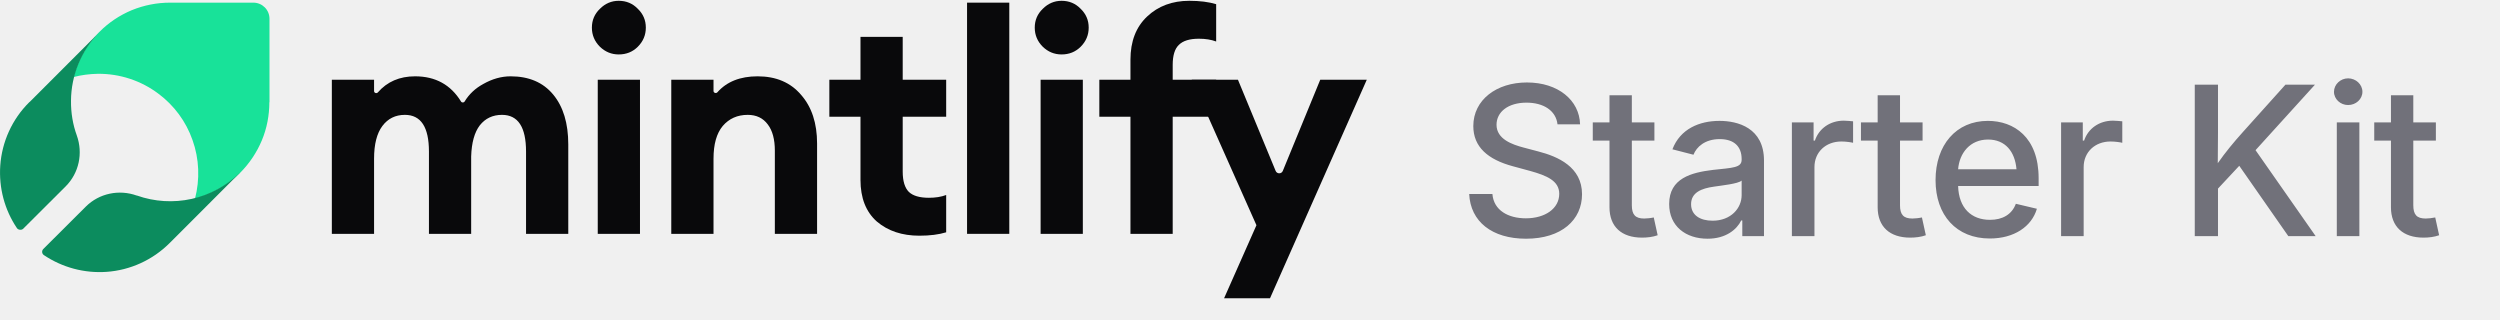
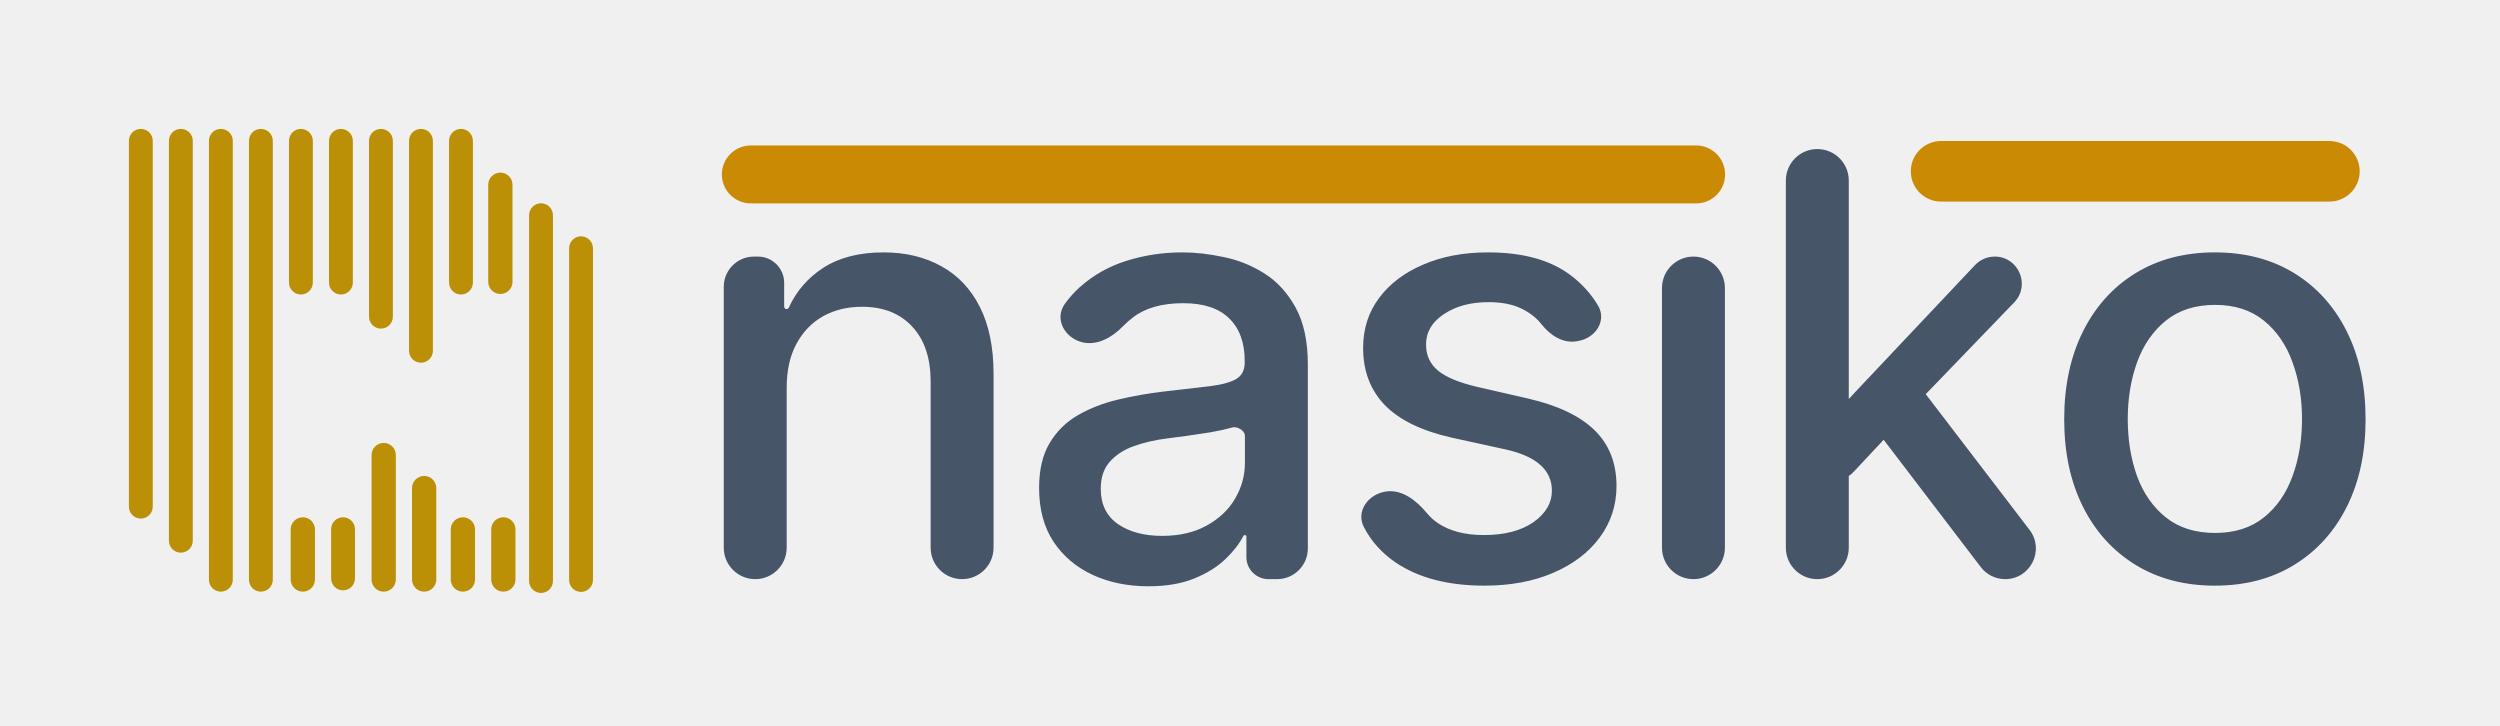
- <svg xmlns="http://www.w3.org/2000/svg" width="180" height="23" viewBox="0 0 180 23" fill="none">
-   <path d="M91.44 21.476H88.133L90.464 16.216L85.802 5.74H89.132L91.847 12.307C91.943 12.536 92.268 12.536 92.362 12.306L95.058 5.74H98.409L91.44 21.476Z" fill="#09090B" />
-   <path d="M81.393 16.837V8.403H79.152V5.74H81.393V4.297C81.393 2.98 81.792 1.944 82.592 1.19C83.391 0.435 84.404 0.058 85.633 0.058C86.387 0.058 87.031 0.139 87.564 0.302V2.988C87.208 2.854 86.794 2.788 86.32 2.788C85.655 2.788 85.174 2.936 84.878 3.232C84.582 3.513 84.434 3.994 84.434 4.674V5.74H87.564V8.403H84.434V16.837H81.393Z" fill="#09090B" />
-   <path d="M76.433 3.92C75.915 3.92 75.463 3.735 75.079 3.365C74.694 2.98 74.502 2.521 74.502 1.989C74.502 1.456 74.694 1.005 75.079 0.635C75.463 0.25 75.915 0.058 76.433 0.058C76.98 0.058 77.438 0.25 77.809 0.635C78.193 1.005 78.386 1.456 78.386 1.989C78.386 2.521 78.193 2.98 77.809 3.365C77.438 3.735 76.98 3.92 76.433 3.92ZM74.924 16.837V5.74H77.964V16.837H74.924Z" fill="#09090B" />
-   <path d="M69.628 16.837V0.191H72.669V16.837H69.628Z" fill="#09090B" />
-   <path d="M66.194 16.97C64.951 16.97 63.93 16.63 63.131 15.949C62.347 15.254 61.955 14.255 61.955 12.953V8.403H59.713V5.74H61.955V2.655H64.995V5.74H68.125V8.403H64.995V12.354C64.995 13.034 65.143 13.523 65.439 13.819C65.735 14.1 66.216 14.24 66.882 14.24C67.355 14.24 67.769 14.174 68.125 14.04V16.726C67.592 16.889 66.948 16.97 66.194 16.97Z" fill="#09090B" />
-   <path d="M48.332 16.837V5.74H51.373V6.551C51.373 6.688 51.559 6.748 51.65 6.646C52.328 5.879 53.293 5.495 54.546 5.495C55.878 5.495 56.921 5.939 57.676 6.827C58.445 7.7 58.83 8.869 58.83 10.334V16.837H55.789V10.844C55.789 10.03 55.619 9.402 55.279 8.958C54.939 8.499 54.458 8.27 53.836 8.27C53.096 8.27 52.497 8.536 52.038 9.069C51.594 9.601 51.373 10.386 51.373 11.421V16.837H48.332Z" fill="#09090B" />
-   <path d="M44.547 3.92C44.029 3.92 43.578 3.735 43.193 3.365C42.809 2.98 42.616 2.521 42.616 1.989C42.616 1.456 42.809 1.005 43.193 0.635C43.578 0.25 44.029 0.058 44.547 0.058C45.095 0.058 45.553 0.25 45.923 0.635C46.308 1.005 46.5 1.456 46.5 1.989C46.5 2.521 46.308 2.98 45.923 3.365C45.553 3.735 45.095 3.92 44.547 3.92ZM43.038 16.837V5.74H46.079V16.837H43.038Z" fill="#09090B" />
-   <path d="M37.875 16.837V10.911C37.875 9.15 37.298 8.27 36.144 8.27C35.478 8.27 34.945 8.521 34.546 9.024C34.161 9.527 33.954 10.275 33.924 11.266V16.837H30.884V10.911C30.884 9.15 30.306 8.27 29.152 8.27C28.472 8.27 27.932 8.536 27.532 9.069C27.133 9.601 26.933 10.386 26.933 11.421V16.837H23.892V5.74H26.933V6.559C26.933 6.695 27.116 6.755 27.206 6.652C27.878 5.881 28.771 5.495 29.885 5.495C31.349 5.495 32.452 6.1 33.193 7.309C33.252 7.404 33.395 7.403 33.454 7.307C33.774 6.78 34.219 6.361 34.79 6.05C35.441 5.68 36.099 5.495 36.765 5.495C38.082 5.495 39.103 5.932 39.828 6.805C40.553 7.678 40.916 8.876 40.916 10.4V16.837H37.875Z" fill="#09090B" />
-   <path d="M19.403 7.362V1.35C19.403 0.705 18.879 0.191 18.244 0.191H12.235C11.291 0.191 10.357 0.378 9.487 0.733C8.618 1.098 7.824 1.621 7.16 2.295L7.114 2.341C6.235 3.23 5.609 4.333 5.291 5.548C5.861 5.399 6.45 5.324 7.039 5.314C8.609 5.296 10.151 5.801 11.403 6.745C12.534 7.586 13.394 8.746 13.861 10.083C14.347 11.438 14.403 12.916 14.039 14.309C15.244 13.991 16.356 13.364 17.244 12.486L17.291 12.439C17.954 11.775 18.487 10.98 18.851 10.111C19.216 9.241 19.393 8.306 19.393 7.362H19.403Z" fill="#18E299" />
-   <path d="M5.112 7.26C5.121 5.416 5.857 3.646 7.151 2.324L2.151 7.326C2.133 7.344 2.114 7.354 2.095 7.372C0.876 8.583 0.14 10.204 0.019 11.918C-0.092 13.52 0.327 15.103 1.22 16.426C1.306 16.552 1.537 16.593 1.667 16.472L4.73 13.417C5.689 12.458 5.987 11.033 5.531 9.757C5.242 8.965 5.103 8.117 5.112 7.26Z" fill="#0C8C5E" />
-   <path d="M17.262 12.44C16.303 13.38 15.102 14.032 13.799 14.321C12.486 14.61 11.127 14.526 9.861 14.079C9.861 14.079 9.851 14.079 9.842 14.079C8.567 13.622 7.142 13.921 6.183 14.871L3.12 17.926C2.99 18.056 3.009 18.27 3.167 18.373C4.489 19.258 6.072 19.686 7.673 19.574C9.386 19.453 10.997 18.717 12.216 17.497L12.263 17.451L17.262 12.449V12.44Z" fill="#0C8C5E" />
-   <text x="105" y="17" font-family="Inter, ui-sans-serif, system-ui, -apple-system, sans-serif" font-size="15" font-weight="500" fill="#71717A" letter-spacing="-0.01em">Starter Kit</text>
+ <svg xmlns="http://www.w3.org/2000/svg" width="755" height="219" viewBox="0 0 755 219" fill="none">
+   <rect x="38.928" y="38.929" width="7.2" height="117.683" rx="3.6" fill="#BB8F06" />
+   <rect x="51.014" y="38.929" width="7.2" height="127.98" rx="3.6" fill="#BB8F06" />
+   <rect x="63.1" y="38.929" width="7.2" height="139.749" rx="3.6" fill="#BB8F06" />
+   <rect x="75.185" y="38.929" width="7.2" height="139.749" rx="3.6" fill="#BB8F06" />
+   <rect x="87.272" y="38.929" width="7.2" height="50.015" rx="3.6" fill="#BB8F06" />
+   <rect x="99.357" y="38.929" width="7.2" height="50.015" rx="3.6" fill="#BB8F06" />
+   <rect x="111.442" y="38.929" width="7.2" height="60.312" rx="3.6" fill="#BB8F06" />
+   <rect x="123.528" y="38.929" width="7.2" height="70.61" rx="3.6" fill="#BB8F06" />
+   <rect x="135.614" y="38.929" width="7.2" height="50.015" rx="3.6" fill="#BB8F06" />
+   <rect x="147.443" y="52.126" width="7.332" height="36.66" rx="3.666" fill="#BB8F06" />
+   <rect x="159.786" y="61.388" width="7.2" height="117.683" rx="3.6" fill="#BB8F06" />
+   <rect x="171.871" y="71.37" width="7.2" height="107.386" rx="3.6" fill="#BB8F06" />
+   <rect x="87.786" y="156.218" width="7.329" height="22.46" rx="3.664" fill="#BB8F06" />
+   <rect x="100" y="156.218" width="7.2" height="22.066" rx="3.6" fill="#BB8F06" />
+   <rect x="112.214" y="133.758" width="7.329" height="44.919" rx="3.664" fill="#BB8F06" />
+   <rect x="124.428" y="143.74" width="7.329" height="34.937" rx="3.664" fill="#BB8F06" />
+   <rect x="136.129" y="156.218" width="7.329" height="22.46" rx="3.664" fill="#BB8F06" />
+   <rect x="148.343" y="156.218" width="7.329" height="22.46" rx="3.664" fill="#BB8F06" />
+   <g clip-path="url(#clip0_180_381)">
+     <path d="M237.58 117.062V165.399C237.58 170.647 233.326 174.901 228.078 174.901C222.83 174.901 218.576 170.647 218.576 165.399V86.609C218.576 81.571 222.66 77.488 227.697 77.488H228.89C233.268 77.488 236.817 81.037 236.817 85.415V92.614C236.817 93.016 237.144 93.343 237.547 93.343C237.837 93.343 238.099 93.17 238.219 92.906C240.471 87.95 243.923 83.953 248.575 80.913C253.405 77.784 259.486 76.22 266.816 76.22C273.468 76.22 279.294 77.615 284.294 80.405C289.294 83.154 293.171 87.255 295.925 92.709C298.679 98.163 300.056 104.906 300.056 112.94V165.399C300.056 170.647 295.802 174.901 290.554 174.901C285.307 174.901 281.053 170.647 281.053 165.399V115.223C281.053 108.162 279.21 102.644 275.523 98.67C271.837 94.654 266.774 92.645 260.333 92.645C255.926 92.645 252.007 93.597 248.575 95.499C245.185 97.402 242.495 100.192 240.503 103.871C238.554 107.507 237.58 111.904 237.58 117.062ZM346.793 177.057C340.607 177.057 335.014 175.915 330.014 173.632C325.014 171.307 321.053 167.946 318.129 163.548C315.248 159.151 313.807 153.761 313.807 147.377C313.807 141.88 314.866 137.356 316.985 133.805C319.104 130.253 321.964 127.442 325.565 125.37C329.167 123.298 333.192 121.734 337.641 120.677C342.09 119.62 346.624 118.817 351.242 118.267C357.09 117.59 361.835 117.041 365.479 116.618C369.123 116.153 371.771 115.413 373.424 114.398C375.076 113.384 375.902 111.735 375.902 109.452V109.008C375.902 103.469 374.334 99.178 371.199 96.133C368.106 93.089 363.488 91.567 357.344 91.567C350.946 91.567 345.904 92.984 342.217 95.816C341.027 96.728 339.956 97.673 339.005 98.653C335.847 101.906 331.411 104.402 326.99 103.397C321.569 102.165 318.322 96.332 321.553 91.808C322.895 89.928 324.402 88.241 326.074 86.747C330.184 83.069 334.908 80.405 340.247 78.757C345.586 77.065 351.2 76.22 357.09 76.22C360.988 76.22 365.119 76.685 369.483 77.615C373.89 78.503 378 80.152 381.813 82.562C385.669 84.972 388.825 88.417 391.283 92.899C393.741 97.338 394.969 103.11 394.969 110.213V165.621C394.969 170.746 390.815 174.901 385.69 174.901H383.07C379.392 174.901 376.411 171.919 376.411 168.242V162.054C376.411 161.794 376.2 161.583 375.939 161.583C375.761 161.583 375.598 161.683 375.516 161.842C374.289 164.205 372.489 166.528 370.119 168.812C367.661 171.18 364.504 173.146 360.648 174.71C356.793 176.275 352.174 177.057 346.793 177.057ZM350.924 161.836C356.178 161.836 360.67 160.8 364.398 158.729C368.17 156.657 371.03 153.951 372.979 150.611C374.97 147.229 375.966 143.614 375.966 139.766V131.622C375.966 129.992 373.585 128.638 372.025 129.112C370.119 129.661 367.936 130.147 365.479 130.57C363.021 130.951 360.627 131.31 358.297 131.648C355.967 131.944 354.017 132.198 352.45 132.409C348.763 132.875 345.395 133.657 342.344 134.756C339.336 135.855 336.921 137.441 335.099 139.512C333.319 141.542 332.429 144.248 332.429 147.63C332.429 152.323 334.167 155.875 337.641 158.285C341.116 160.652 345.543 161.836 350.924 161.836ZM482.628 92.32C485.29 96.825 481.879 102.047 476.726 102.958L476.136 103.063C472.071 103.781 468.177 101.276 465.62 98.036C464.094 96.049 462.018 94.421 459.392 93.153C456.764 91.884 453.48 91.25 449.54 91.25C444.159 91.25 439.668 92.455 436.066 94.865C432.464 97.233 430.664 100.298 430.664 104.061C430.664 107.316 431.87 109.938 434.287 111.925C436.701 113.912 440.6 115.54 445.981 116.808L461.489 120.36C470.47 122.431 477.166 125.624 481.573 129.936C485.978 134.249 488.183 139.851 488.183 146.742C488.183 152.577 486.487 157.777 483.098 162.344C479.751 166.868 475.069 170.419 469.053 172.998C463.077 175.577 456.15 176.867 448.269 176.867C437.337 176.867 428.417 174.541 421.512 169.89C417.325 167.046 414.119 163.479 411.895 159.189C409.42 154.419 413.19 149.246 418.503 148.439C423.402 147.695 427.758 151.144 430.923 154.957C431.874 156.104 432.975 157.107 434.224 157.967C437.783 160.377 442.422 161.583 448.141 161.583C454.371 161.583 459.349 160.293 463.077 157.714C466.805 155.093 468.67 151.901 468.67 148.138C468.67 145.093 467.527 142.536 465.239 140.464C462.992 138.392 459.538 136.828 454.879 135.771L438.354 132.156C429.245 130.084 422.507 126.786 418.143 122.262C413.821 117.738 411.66 112.009 411.66 105.076C411.66 99.326 413.27 94.294 416.49 89.982C419.71 85.669 424.16 82.308 429.837 79.898C435.515 77.446 442.019 76.22 449.349 76.22C459.9 76.22 468.205 78.503 474.263 83.069C477.72 85.65 480.509 88.734 482.628 92.32ZM511.419 174.901C506.171 174.901 501.917 170.646 501.917 165.399V86.99C501.917 81.742 506.171 77.488 511.419 77.488C516.667 77.488 520.921 81.742 520.921 86.99V165.399C520.921 170.646 516.667 174.901 511.419 174.901ZM559.824 142.474C554.901 147.738 546.075 144.281 546.036 137.074C546.025 135.066 546.773 133.128 548.129 131.647L559.985 118.711L596.463 80.051C598.007 78.415 600.156 77.488 602.406 77.488C609.613 77.488 613.29 86.141 608.288 91.33L577.318 123.45L574.814 126.449L559.824 142.474ZM548.829 174.901C543.581 174.901 539.327 170.646 539.327 165.399V54.519C539.327 49.271 543.581 45.017 548.829 45.017C554.077 45.017 558.331 49.271 558.331 54.519V165.399C558.331 170.646 554.077 174.901 548.829 174.901ZM605.561 174.901C602.673 174.901 599.95 173.553 598.198 171.257L566.588 129.829C563.796 126.17 564.125 121.015 567.359 117.742C571.298 113.754 577.853 114.169 581.259 118.621L612.917 160.013C617.578 166.107 613.233 174.901 605.561 174.901ZM668.896 176.867C659.744 176.867 651.757 174.774 644.935 170.588C638.112 166.402 632.816 160.547 629.045 153.021C625.274 145.495 623.389 136.701 623.389 126.638C623.389 116.533 625.274 107.697 629.045 100.129C632.816 92.561 638.112 86.684 644.935 82.498C651.757 78.313 659.744 76.22 668.896 76.22C678.048 76.22 686.035 78.313 692.856 82.498C699.678 86.684 704.974 92.561 708.746 100.129C712.517 107.697 714.402 116.533 714.402 126.638C714.402 136.701 712.517 145.495 708.746 153.021C704.974 160.547 699.678 166.402 692.856 170.588C686.035 174.774 678.048 176.867 668.896 176.867ZM668.959 160.948C674.891 160.948 679.805 159.384 683.704 156.255C687.603 153.126 690.483 148.962 692.348 143.761C694.255 138.561 695.207 132.832 695.207 126.575C695.207 120.36 694.255 114.652 692.348 109.452C690.483 104.209 687.603 100.002 683.704 96.831C679.805 93.66 674.891 92.075 668.959 92.075C662.985 92.075 658.027 93.66 654.087 96.831C650.189 100.002 647.286 104.209 645.379 109.452C643.516 114.652 642.582 120.36 642.582 126.575C642.582 132.832 643.516 138.561 645.379 143.761C647.286 148.962 650.189 153.126 654.087 156.255C658.027 159.384 662.985 160.948 668.959 160.948Z" fill="#475569" />
+     <rect x="218" y="61.434" width="17.504" height="302.978" rx="8.752" transform="rotate(-90 218 61.4335)" fill="#CA8A04" />
+     <rect x="577.059" y="60.882" width="18.294" height="135.563" rx="9.147" transform="rotate(-90 577.059 60.8818)" fill="#CA8A04" />
+   </g>
+   <defs>
+     <clipPath id="clip0_180_381">
+       <rect width="497.947" height="140.238" fill="white" transform="translate(218 38.9286)" />
+     </clipPath>
+   </defs>
</svg>
